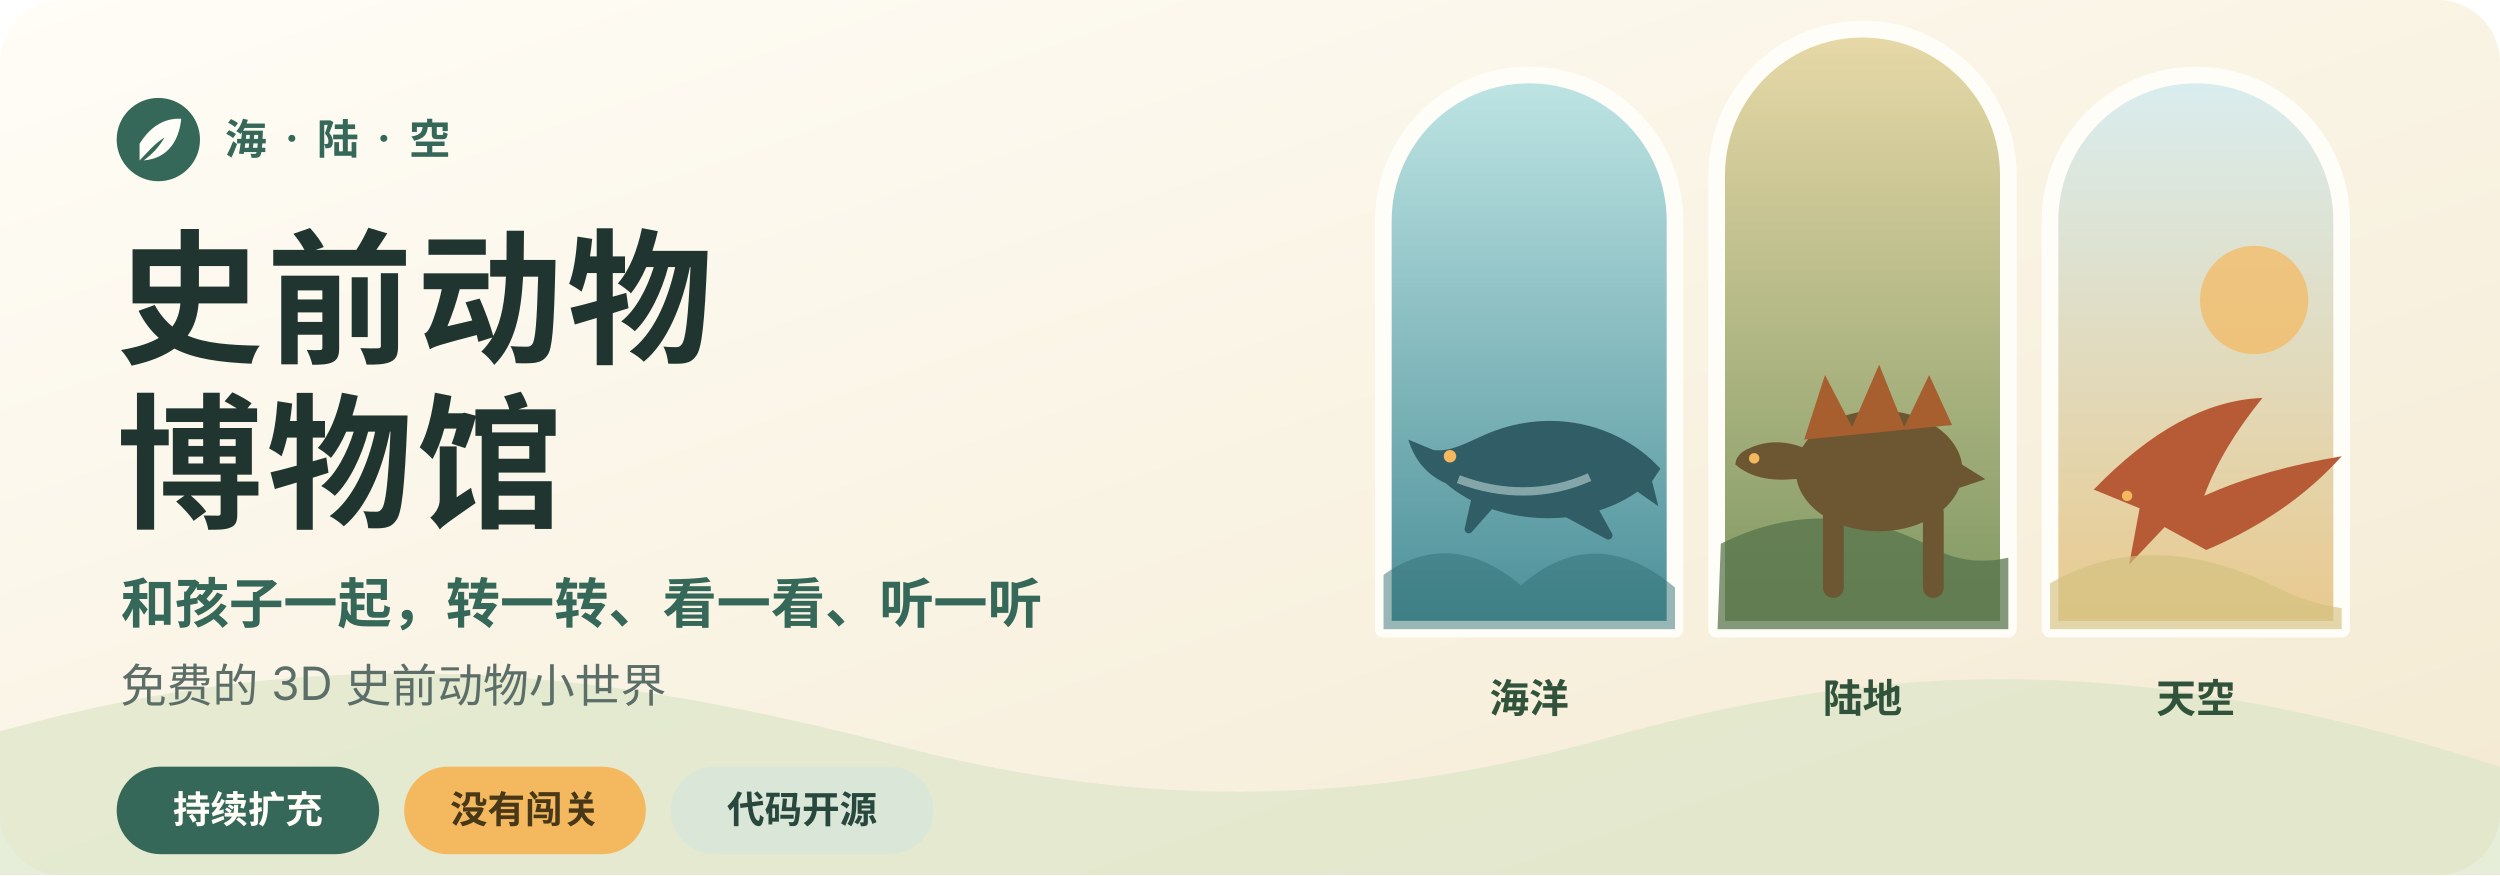
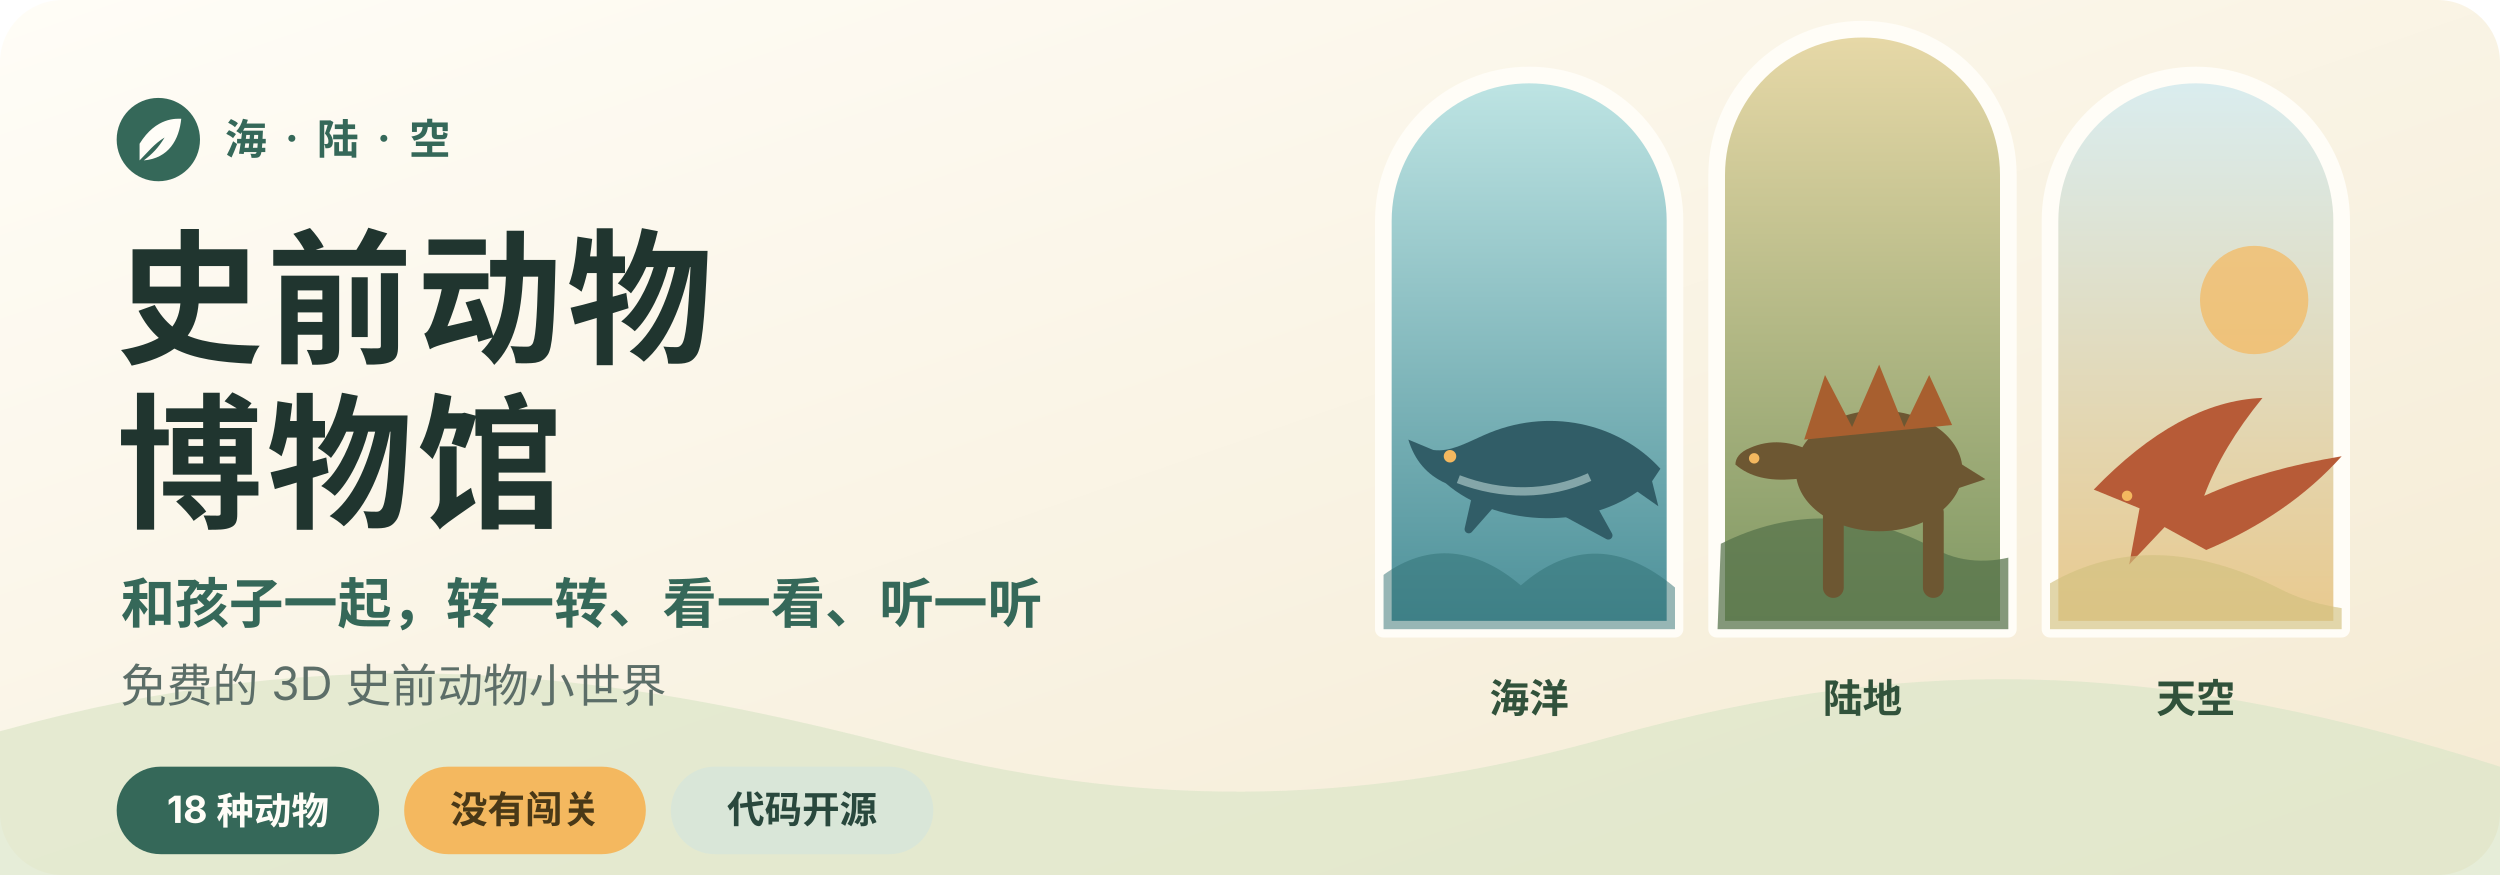
<svg xmlns="http://www.w3.org/2000/svg" width="1200" height="420" viewBox="0 0 1200 420" role="img" aria-labelledby="title desc">
  <defs>
    <linearGradient id="paper" x1="0" y1="0" x2="1" y2="1">
      <stop offset="0" stop-color="#fffdf7" />
      <stop offset="1" stop-color="#f4ead2" />
    </linearGradient>
    <linearGradient id="sea" x1="0" y1="0" x2="0" y2="1">
      <stop offset="0" stop-color="#bfe5e4" />
      <stop offset="1" stop-color="#4b8f98" />
    </linearGradient>
    <linearGradient id="land" x1="0" y1="0" x2="0" y2="1">
      <stop offset="0" stop-color="#e8d9a8" />
      <stop offset="1" stop-color="#7d9762" />
    </linearGradient>
    <linearGradient id="air" x1="0" y1="0" x2="0" y2="1">
      <stop offset="0" stop-color="#d9edf0" />
      <stop offset="1" stop-color="#e9c98d" />
    </linearGradient>
    <clipPath id="sea-window">
      <path d="M664 106a70 70 0 0 1 140 0v196H664z" />
    </clipPath>
    <clipPath id="land-window">
      <path d="M824 84a70 70 0 0 1 140 0v218H824z" />
    </clipPath>
    <clipPath id="air-window">
      <path d="M984 106a70 70 0 0 1 140 0v196H984z" />
    </clipPath>
  </defs>
  <rect width="1200" height="420" rx="30" fill="url(#paper)" />
  <path d="M0 351c162-45 288-30 431 7 111 29 217 31 341-4 153-43 274-35 428 14v52H0z" fill="#dce6c9" opacity=".72" />
  <g transform="translate(56 46)" font-family="-apple-system,BlinkMacSystemFont,'Segoe UI','PingFang SC',sans-serif">
    <g transform="translate(0 1)">
      <circle cx="20" cy="20" r="20" fill="#356859" />
      <path d="M11 22c8-13 18-12 20-12-1 10-6 19-18 20 4-3 7-6 10-11-5 3-8 7-12 11z" fill="#fffdf7" />
      <text x="52" y="27" font-size="20" font-weight="700" fill="#356859" letter-spacing="2">海 · 陆 · 空</text>
    </g>
    <text x="0" y="123" font-size="70" font-weight="800" fill="#20352f" letter-spacing="2">史前动物</text>
    <text x="0" y="202" font-size="70" font-weight="800" fill="#20352f" letter-spacing="2">博物馆</text>
    <text x="2" y="253" font-size="26" font-weight="600" fill="#356859">和孩子一起，转一转、看一看、听一听</text>
    <text x="2" y="291" font-size="22" fill="#5c6e68">免费的 3D 史前动物小世界</text>
    <g transform="translate(0 322)" font-size="18" font-weight="700">
      <g>
        <rect width="126" height="42" rx="21" fill="#356859" />
-         <text x="63" y="27" text-anchor="middle" fill="#fffdf7">持续扩充</text>
+         <text x="63" y="27" text-anchor="middle" fill="#fffdf7">18 种动物</text>
      </g>
      <g transform="translate(138 0)">
        <rect width="116" height="42" rx="21" fill="#f4b85f" />
        <text x="58" y="27" text-anchor="middle" fill="#493817">没有闯关</text>
      </g>
      <g transform="translate(266 0)">
        <rect width="126" height="42" rx="21" fill="#d9e6d8" />
        <text x="63" y="27" text-anchor="middle" fill="#29483d">代码开源</text>
      </g>
    </g>
  </g>
  <g stroke="#fffdf7" stroke-width="8" stroke-linejoin="round">
    <path d="M664 106a70 70 0 0 1 140 0v196H664z" fill="url(#sea)" />
    <path d="M824 84a70 70 0 0 1 140 0v218H824z" fill="url(#land)" />
    <path d="M984 106a70 70 0 0 1 140 0v196H984z" fill="url(#air)" />
  </g>
  <g clip-path="url(#sea-window)">
    <g transform="translate(1473 0) scale(-1 1)">
      <path d="M676 225c20-22 54-30 85-16 9 4 16 8 24 7l12-5c-3 10-9 17-18 21-23 20-65 23-92 4l-10 7 3-12z" fill="#315d67" />
      <path d="M711 239l-10 18 24-13m28-7 15 17-5-22" fill="#315d67" stroke="#315d67" stroke-width="4" stroke-linejoin="round" />
      <path d="M710 229c20 9 42 9 63 1" fill="none" stroke="#d7f0eb" stroke-width="4" opacity=".5" />
      <circle cx="777" cy="219" r="3" fill="#f4b85f" />
    </g>
    <path d="M664 276c22-16 45-13 66 5 24-21 49-20 74 1v35H664z" fill="#2f6f73" opacity=".5" />
  </g>
  <g clip-path="url(#land-window)">
    <path d="M826 261c34-17 68-16 102 2 12 7 27 8 42 3v47H824z" fill="#55724a" opacity=".72" />
    <g transform="translate(1786 0) scale(-1 1)">
      <path d="M849 220l-16 10 18 6z" fill="#6d5732" />
      <ellipse cx="884" cy="226" rx="40" ry="29" fill="#6d5732" />
      <path d="M914 218c12-7 23-7 32-3 5 2 7 5 7 8-7 6-16 8-28 7l-12-1z" fill="#6d5732" />
      <circle cx="944" cy="220" r="2.5" fill="#f4b85f" />
      <path d="M849 204l11-24 12 25 12-30 13 30 13-25 10 31z" fill="#a85f2f" />
      <path d="M858 246v36m48-36v36" stroke="#6d5732" stroke-width="10" stroke-linecap="round" />
    </g>
  </g>
  <g clip-path="url(#air-window)">
    <circle cx="1082" cy="144" r="26" fill="#f4b85f" opacity=".72" />
    <path d="M1005 235c27-28 54-43 81-44-13 16-22 31-28 47 20-9 42-15 66-19-17 19-39 34-65 45l-20-11-17 18 5-27z" fill="#b75b37" />
    <circle cx="1021" cy="238" r="2.5" fill="#f4b85f" />
    <path d="M984 280c33-19 70-18 111 3 12 6 25 9 39 10v25H984z" fill="#d2c07e" opacity=".64" />
  </g>
  <g font-family="-apple-system,BlinkMacSystemFont,'Segoe UI','PingFang SC',sans-serif" font-size="19" font-weight="800" text-anchor="middle" fill="#31523b">
    <text x="734" y="342">海洋</text>
    <text x="894" y="342">陆地</text>
    <text x="1054" y="342">天空</text>
  </g>
</svg>
